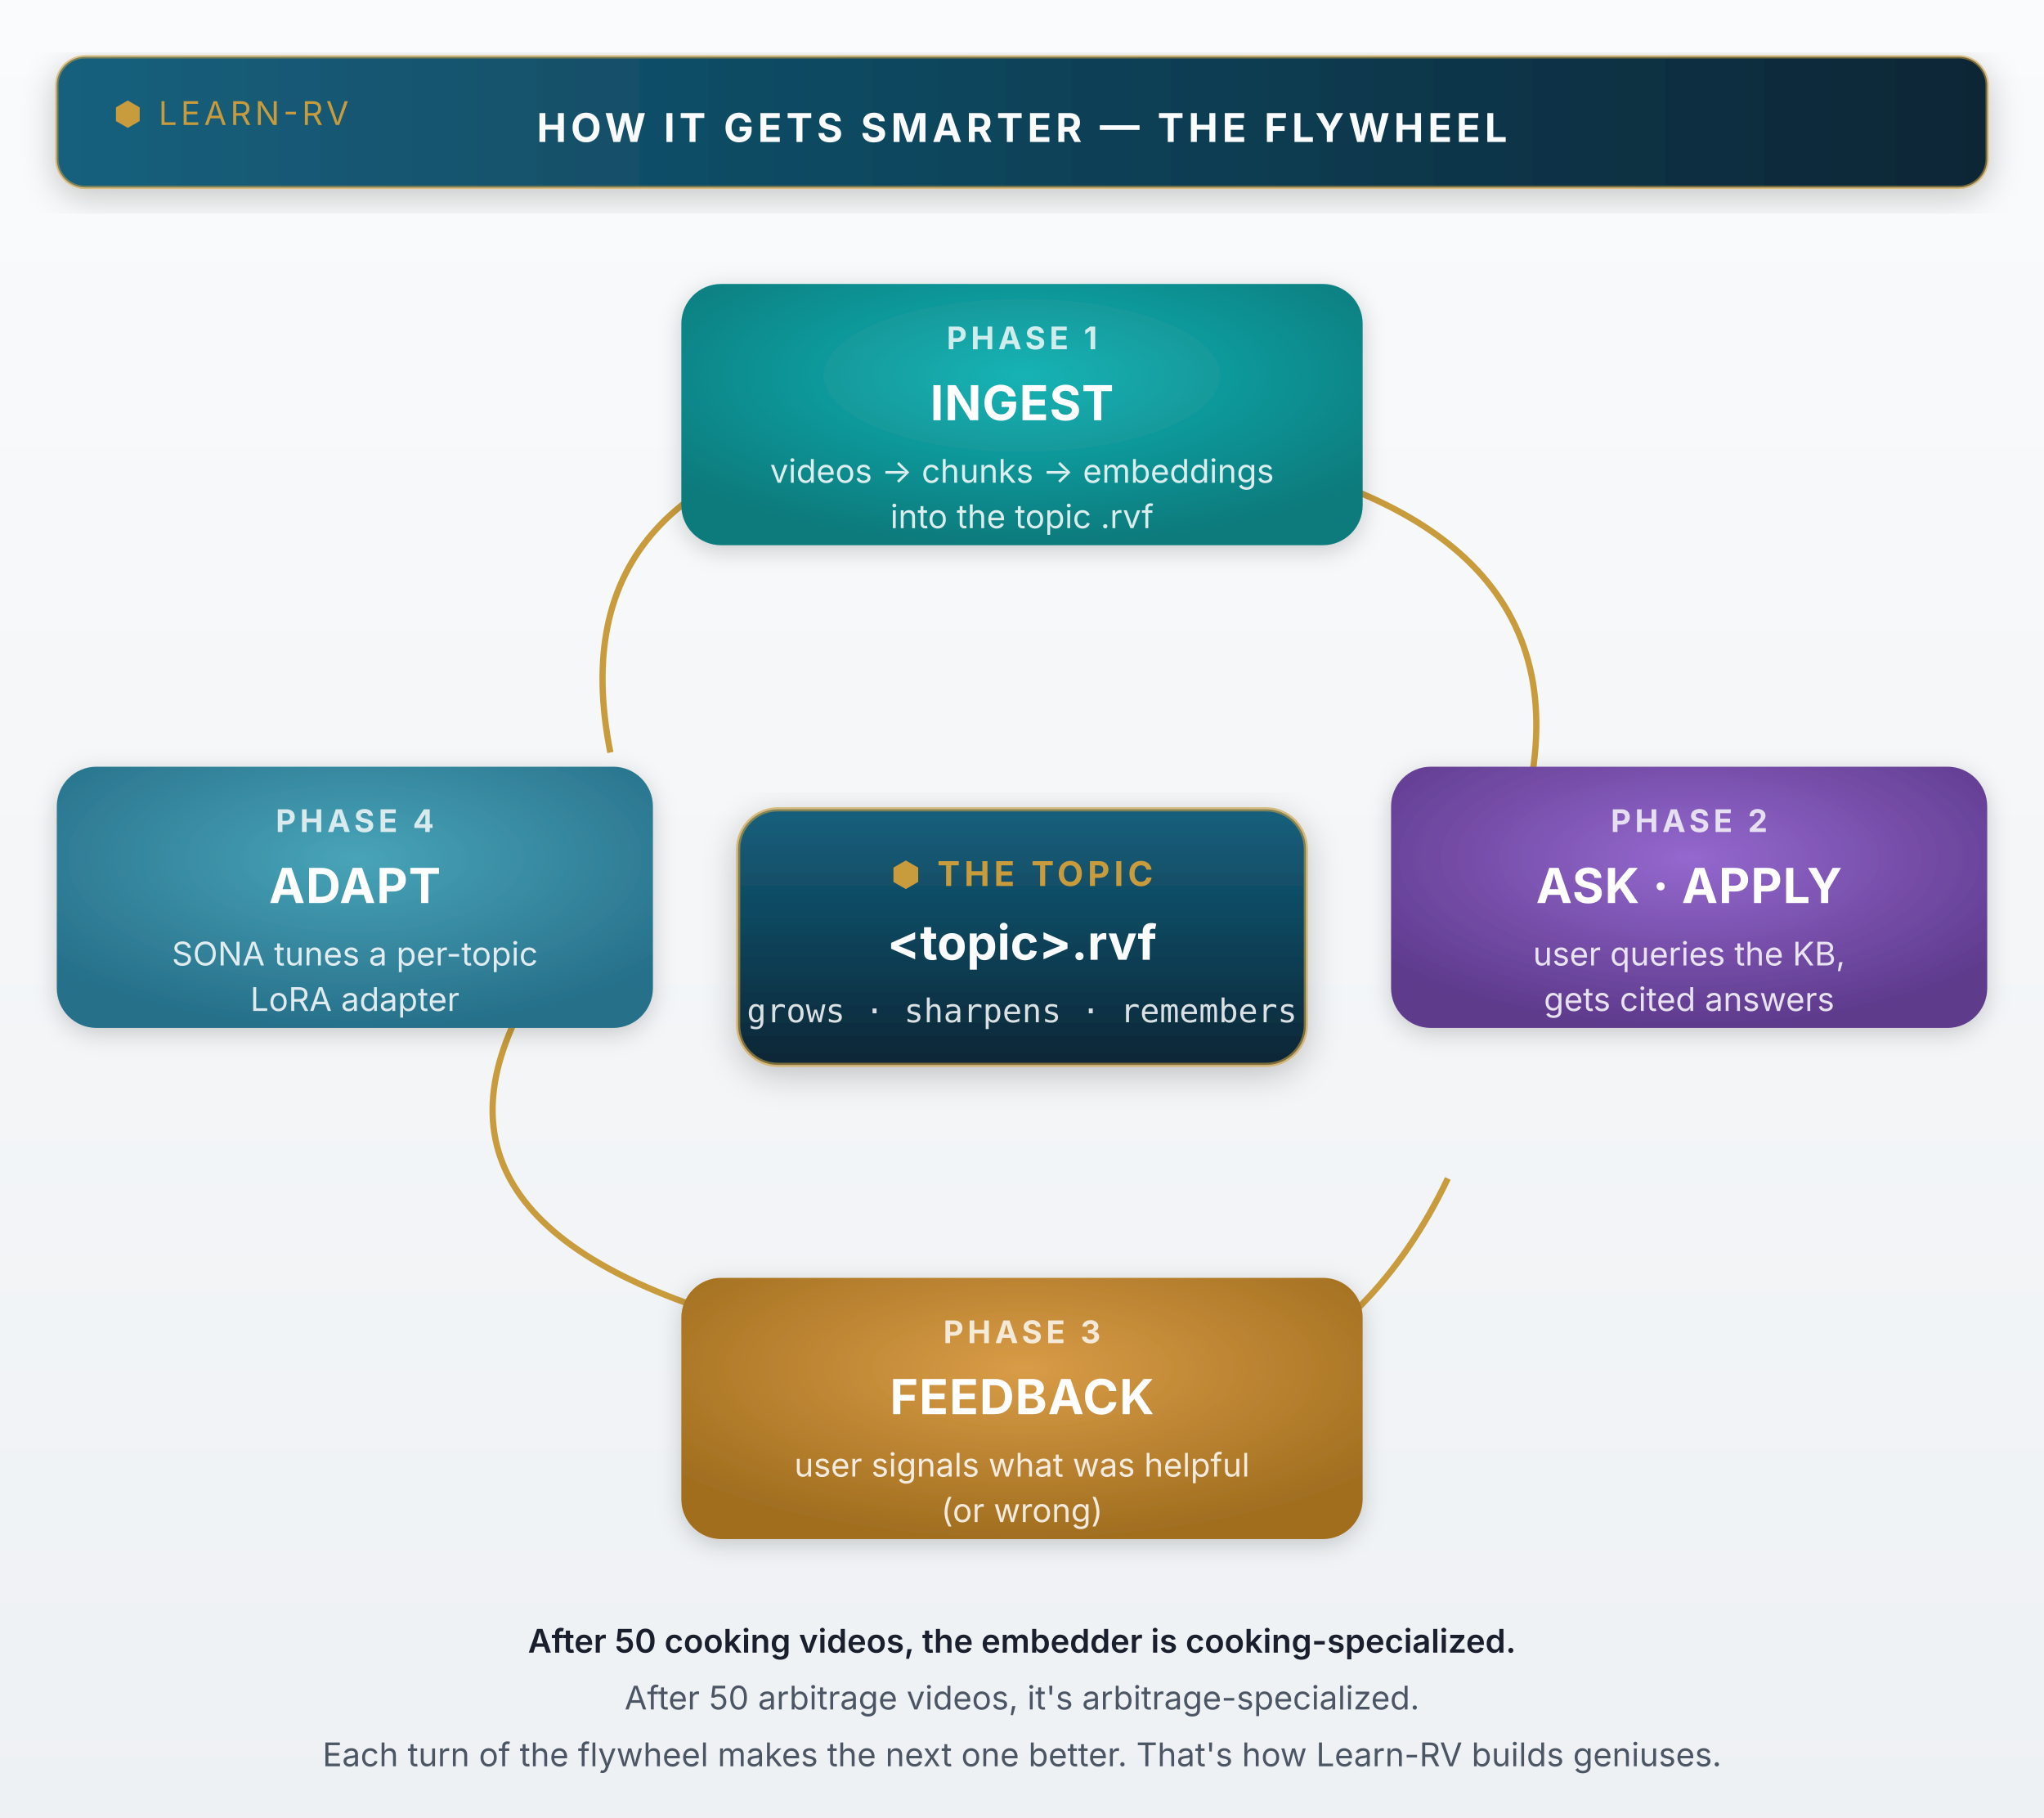
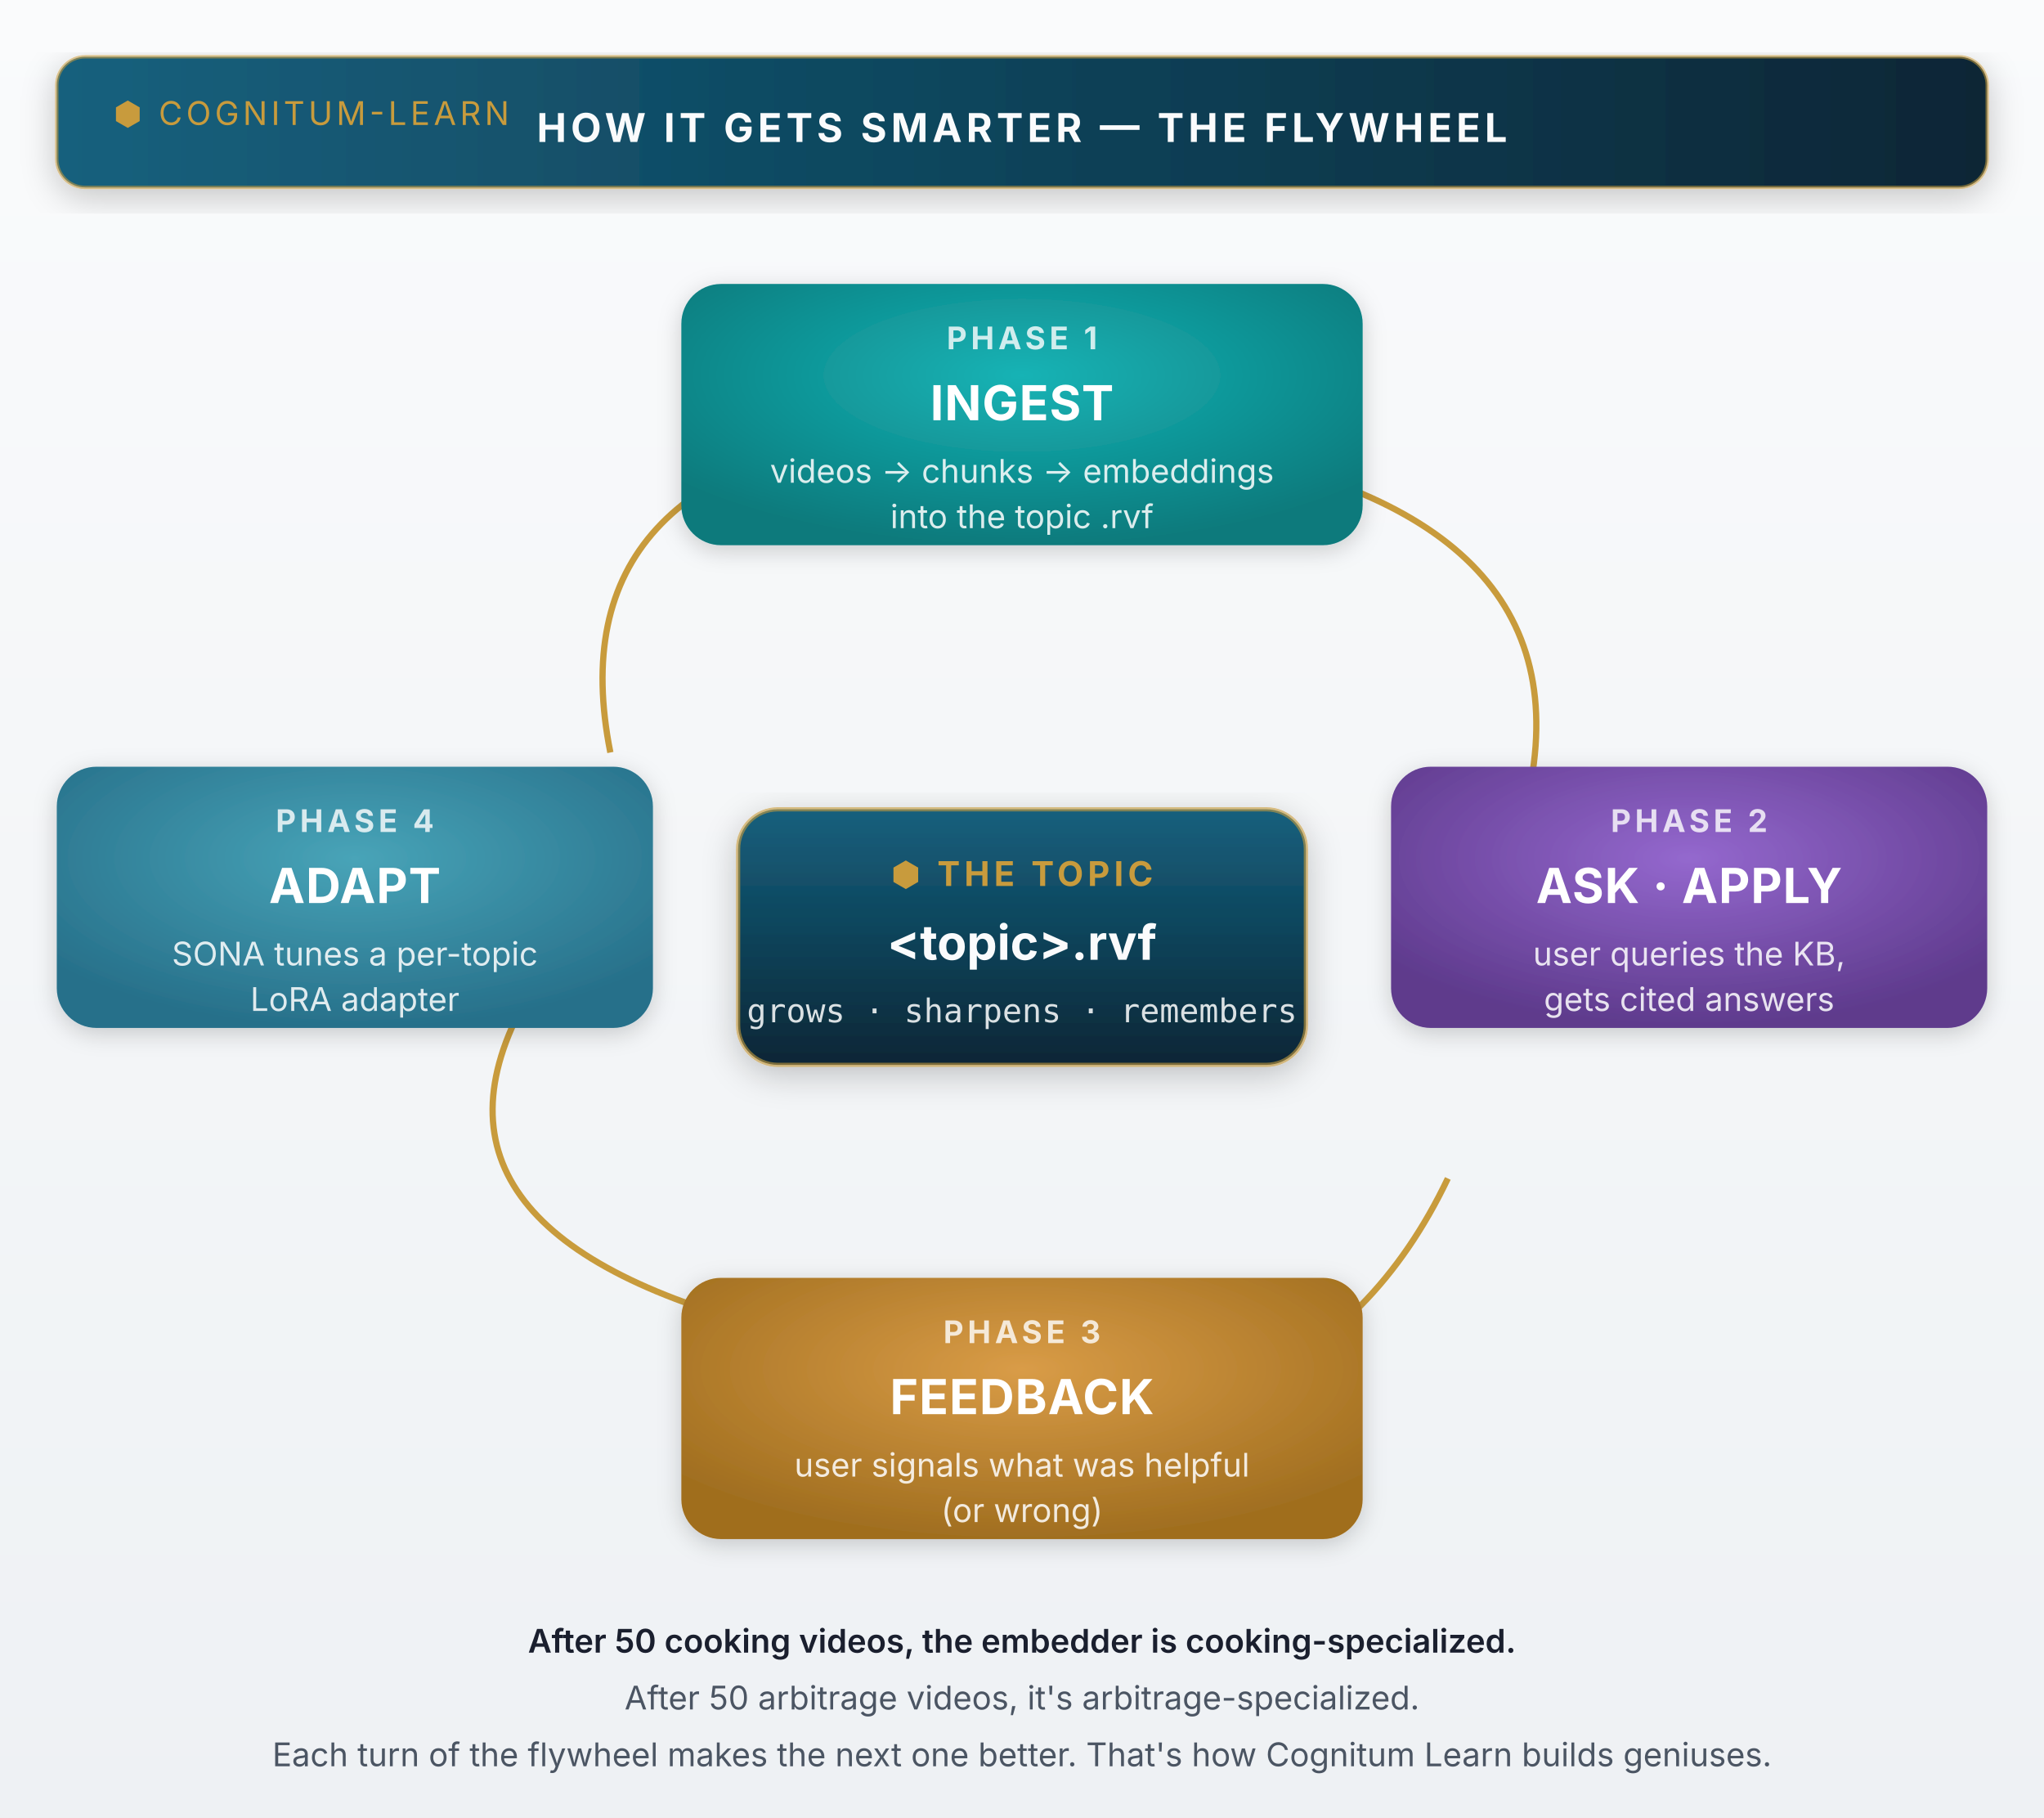
- <svg xmlns="http://www.w3.org/2000/svg" viewBox="0 0 720 640" width="720" height="640" role="img" aria-label="Learn-RV learning flywheel: ingest, ask, feedback, adapt — a loop where each cycle sharpens the topic-specialized embedder">
+ <svg xmlns="http://www.w3.org/2000/svg" viewBox="0 0 720 640" width="720" height="640" role="img" aria-label="Cognitum Learn learning flywheel: ingest, ask, feedback, adapt — a loop where each cycle sharpens the topic-specialized embedder">
  <defs>
    <linearGradient id="grad-bg" x1="0%" y1="0%" x2="0%" y2="100%">
      <stop offset="0%" stop-color="#fafbfc" />
      <stop offset="100%" stop-color="#eef1f4" />
    </linearGradient>
    <linearGradient id="grad-header" x1="0%" y1="0%" x2="100%" y2="0%">
      <stop offset="0%" stop-color="#16607d" />
      <stop offset="100%" stop-color="#072636" />
    </linearGradient>
    <linearGradient id="grad-center" x1="0%" y1="0%" x2="0%" y2="100%">
      <stop offset="0%" stop-color="#16607d" />
      <stop offset="100%" stop-color="#072636" />
    </linearGradient>
    <radialGradient id="grad-phase-a" cx="50%" cy="35%" r="65%">
      <stop offset="0%" stop-color="#16b3b5" />
      <stop offset="100%" stop-color="#0c7a7c" />
    </radialGradient>
    <radialGradient id="grad-phase-b" cx="50%" cy="35%" r="65%">
      <stop offset="0%" stop-color="#9468ce" />
      <stop offset="100%" stop-color="#5e3a8c" />
    </radialGradient>
    <radialGradient id="grad-phase-c" cx="50%" cy="35%" r="65%">
      <stop offset="0%" stop-color="#d99c47" />
      <stop offset="100%" stop-color="#a06e1f" />
    </radialGradient>
    <radialGradient id="grad-phase-d" cx="50%" cy="35%" r="65%">
      <stop offset="0%" stop-color="#48a4b8" />
      <stop offset="100%" stop-color="#27708a" />
    </radialGradient>
    <filter id="card-shadow" x="-10%" y="-10%" width="120%" height="130%">
      <feDropShadow dx="0" dy="2" stdDeviation="4" flood-opacity="0.18" />
    </filter>
    <filter id="hero-shadow" x="-10%" y="-10%" width="120%" height="130%">
      <feDropShadow dx="0" dy="3" stdDeviation="6" flood-opacity="0.22" />
    </filter>
    <marker id="flow-arrow" viewBox="0 0 10 10" refX="9" refY="5" markerWidth="8" markerHeight="8" orient="auto-start-reverse">
      <path d="M0,0 L10,5 L0,10 z" fill="#c89b3c" />
    </marker>
    <style>
      .header-h { font-family: -apple-system, system-ui, sans-serif; font-size: 14px; font-weight: 700; fill: #fafbfc; letter-spacing: 1.5px; }
      .header-tag { font-family: -apple-system, system-ui, sans-serif; font-size: 11.5px; fill: #c89b3c; letter-spacing: 1.3px; text-transform: uppercase; }
      .phase-num { font-family: -apple-system, system-ui, sans-serif; font-size: 11px; font-weight: 700; fill: rgba(255,255,255,0.8); letter-spacing: 1.4px; }
      .phase-name { font-family: -apple-system, system-ui, sans-serif; font-size: 17px; font-weight: 700; fill: #fff; letter-spacing: 0.3px; }
      .phase-tag { font-family: -apple-system, system-ui, sans-serif; font-size: 11.5px; fill: rgba(255,255,255,0.85); }
      .center-h { font-family: -apple-system, system-ui, sans-serif; font-size: 12px; font-weight: 700; fill: #c89b3c; letter-spacing: 1.5px; text-transform: uppercase; }
      .center-name { font-family: -apple-system, system-ui, sans-serif; font-size: 17px; font-weight: 700; fill: #fafbfc; }
      .center-tag { font-family: ui-monospace, "SF Mono", Menlo, monospace; font-size: 11.5px; fill: rgba(255,255,255,0.85); }
      .footer { font-family: -apple-system, system-ui, sans-serif; font-size: 11.5px; fill: #4b5563; }
      .footer-h { font-family: -apple-system, system-ui, sans-serif; font-size: 11.5px; fill: #1a1f2e; font-weight: 600; }
    </style>
  </defs>
  <rect width="720" height="640" fill="url(#grad-bg)" />
  <g filter="url(#hero-shadow)">
    <rect x="20" y="20" width="680" height="46" rx="10" ry="10" fill="url(#grad-header)" />
    <rect x="20" y="20" width="680" height="46" rx="10" ry="10" fill="none" stroke="#c89b3c" stroke-width="1.2" stroke-opacity="0.55" />
-     <text class="header-tag" x="40" y="44">⬢ LEARN-RV</text>
+     <text class="header-tag" x="40" y="44">⬢ COGNITUM-LEARN</text>
    <text class="header-h" x="360" y="50" text-anchor="middle">HOW IT GETS SMARTER — THE FLYWHEEL</text>
  </g>
  <path d="M 470,170 Q 580,210 520,330" stroke="#c89b3c" stroke-width="2.2" fill="none" marker-end="url(#flow-arrow)" />
  <path d="M 510,415 Q 460,520 320,500" stroke="#c89b3c" stroke-width="2.2" fill="none" marker-end="url(#flow-arrow)" />
  <path d="M 245,460 Q 130,420 200,330" stroke="#c89b3c" stroke-width="2.2" fill="none" marker-end="url(#flow-arrow)" />
  <path d="M 215,265 Q 195,165 320,150" stroke="#c89b3c" stroke-width="2.2" fill="none" marker-end="url(#flow-arrow)" />
  <g filter="url(#card-shadow)">
    <rect x="240" y="100" width="240" height="92" rx="14" ry="14" fill="url(#grad-phase-a)" />
    <text class="phase-num" x="360" y="123" text-anchor="middle">PHASE 1</text>
    <text class="phase-name" x="360" y="148" text-anchor="middle">INGEST</text>
    <text class="phase-tag" x="360" y="170" text-anchor="middle">videos → chunks → embeddings</text>
    <text class="phase-tag" x="360" y="186" text-anchor="middle">into the topic .rvf</text>
  </g>
  <g filter="url(#card-shadow)">
    <rect x="490" y="270" width="210" height="92" rx="14" ry="14" fill="url(#grad-phase-b)" />
    <text class="phase-num" x="595" y="293" text-anchor="middle">PHASE 2</text>
    <text class="phase-name" x="595" y="318" text-anchor="middle">ASK · APPLY</text>
    <text class="phase-tag" x="595" y="340" text-anchor="middle">user queries the KB,</text>
    <text class="phase-tag" x="595" y="356" text-anchor="middle">gets cited answers</text>
  </g>
  <g filter="url(#card-shadow)">
    <rect x="240" y="450" width="240" height="92" rx="14" ry="14" fill="url(#grad-phase-c)" />
    <text class="phase-num" x="360" y="473" text-anchor="middle">PHASE 3</text>
    <text class="phase-name" x="360" y="498" text-anchor="middle">FEEDBACK</text>
    <text class="phase-tag" x="360" y="520" text-anchor="middle">user signals what was helpful</text>
    <text class="phase-tag" x="360" y="536" text-anchor="middle">(or wrong)</text>
  </g>
  <g filter="url(#card-shadow)">
    <rect x="20" y="270" width="210" height="92" rx="14" ry="14" fill="url(#grad-phase-d)" />
    <text class="phase-num" x="125" y="293" text-anchor="middle">PHASE 4</text>
    <text class="phase-name" x="125" y="318" text-anchor="middle">ADAPT</text>
    <text class="phase-tag" x="125" y="340" text-anchor="middle">SONA tunes a per-topic</text>
    <text class="phase-tag" x="125" y="356" text-anchor="middle">LoRA adapter</text>
  </g>
  <g filter="url(#hero-shadow)">
    <rect x="260" y="285" width="200" height="90" rx="14" ry="14" fill="url(#grad-center)" />
    <rect x="260" y="285" width="200" height="90" rx="14" ry="14" fill="none" stroke="#c89b3c" stroke-width="1.5" stroke-opacity="0.6" />
    <text class="center-h" x="360" y="312" text-anchor="middle">⬢ THE TOPIC</text>
    <text class="center-name" x="360" y="338" text-anchor="middle">&lt;topic&gt;.rvf</text>
    <text class="center-tag" x="360" y="360" text-anchor="middle">grows · sharpens · remembers</text>
  </g>
  <text class="footer-h" x="360" y="582" text-anchor="middle">After 50 cooking videos, the embedder is cooking-specialized.</text>
  <text class="footer" x="360" y="602" text-anchor="middle">After 50 arbitrage videos, it's arbitrage-specialized.</text>
-   <text class="footer" x="360" y="622" text-anchor="middle">Each turn of the flywheel makes the next one better. That's how Learn-RV builds geniuses.</text>
+   <text class="footer" x="360" y="622" text-anchor="middle">Each turn of the flywheel makes the next one better. That's how Cognitum Learn builds geniuses.</text>
</svg>
